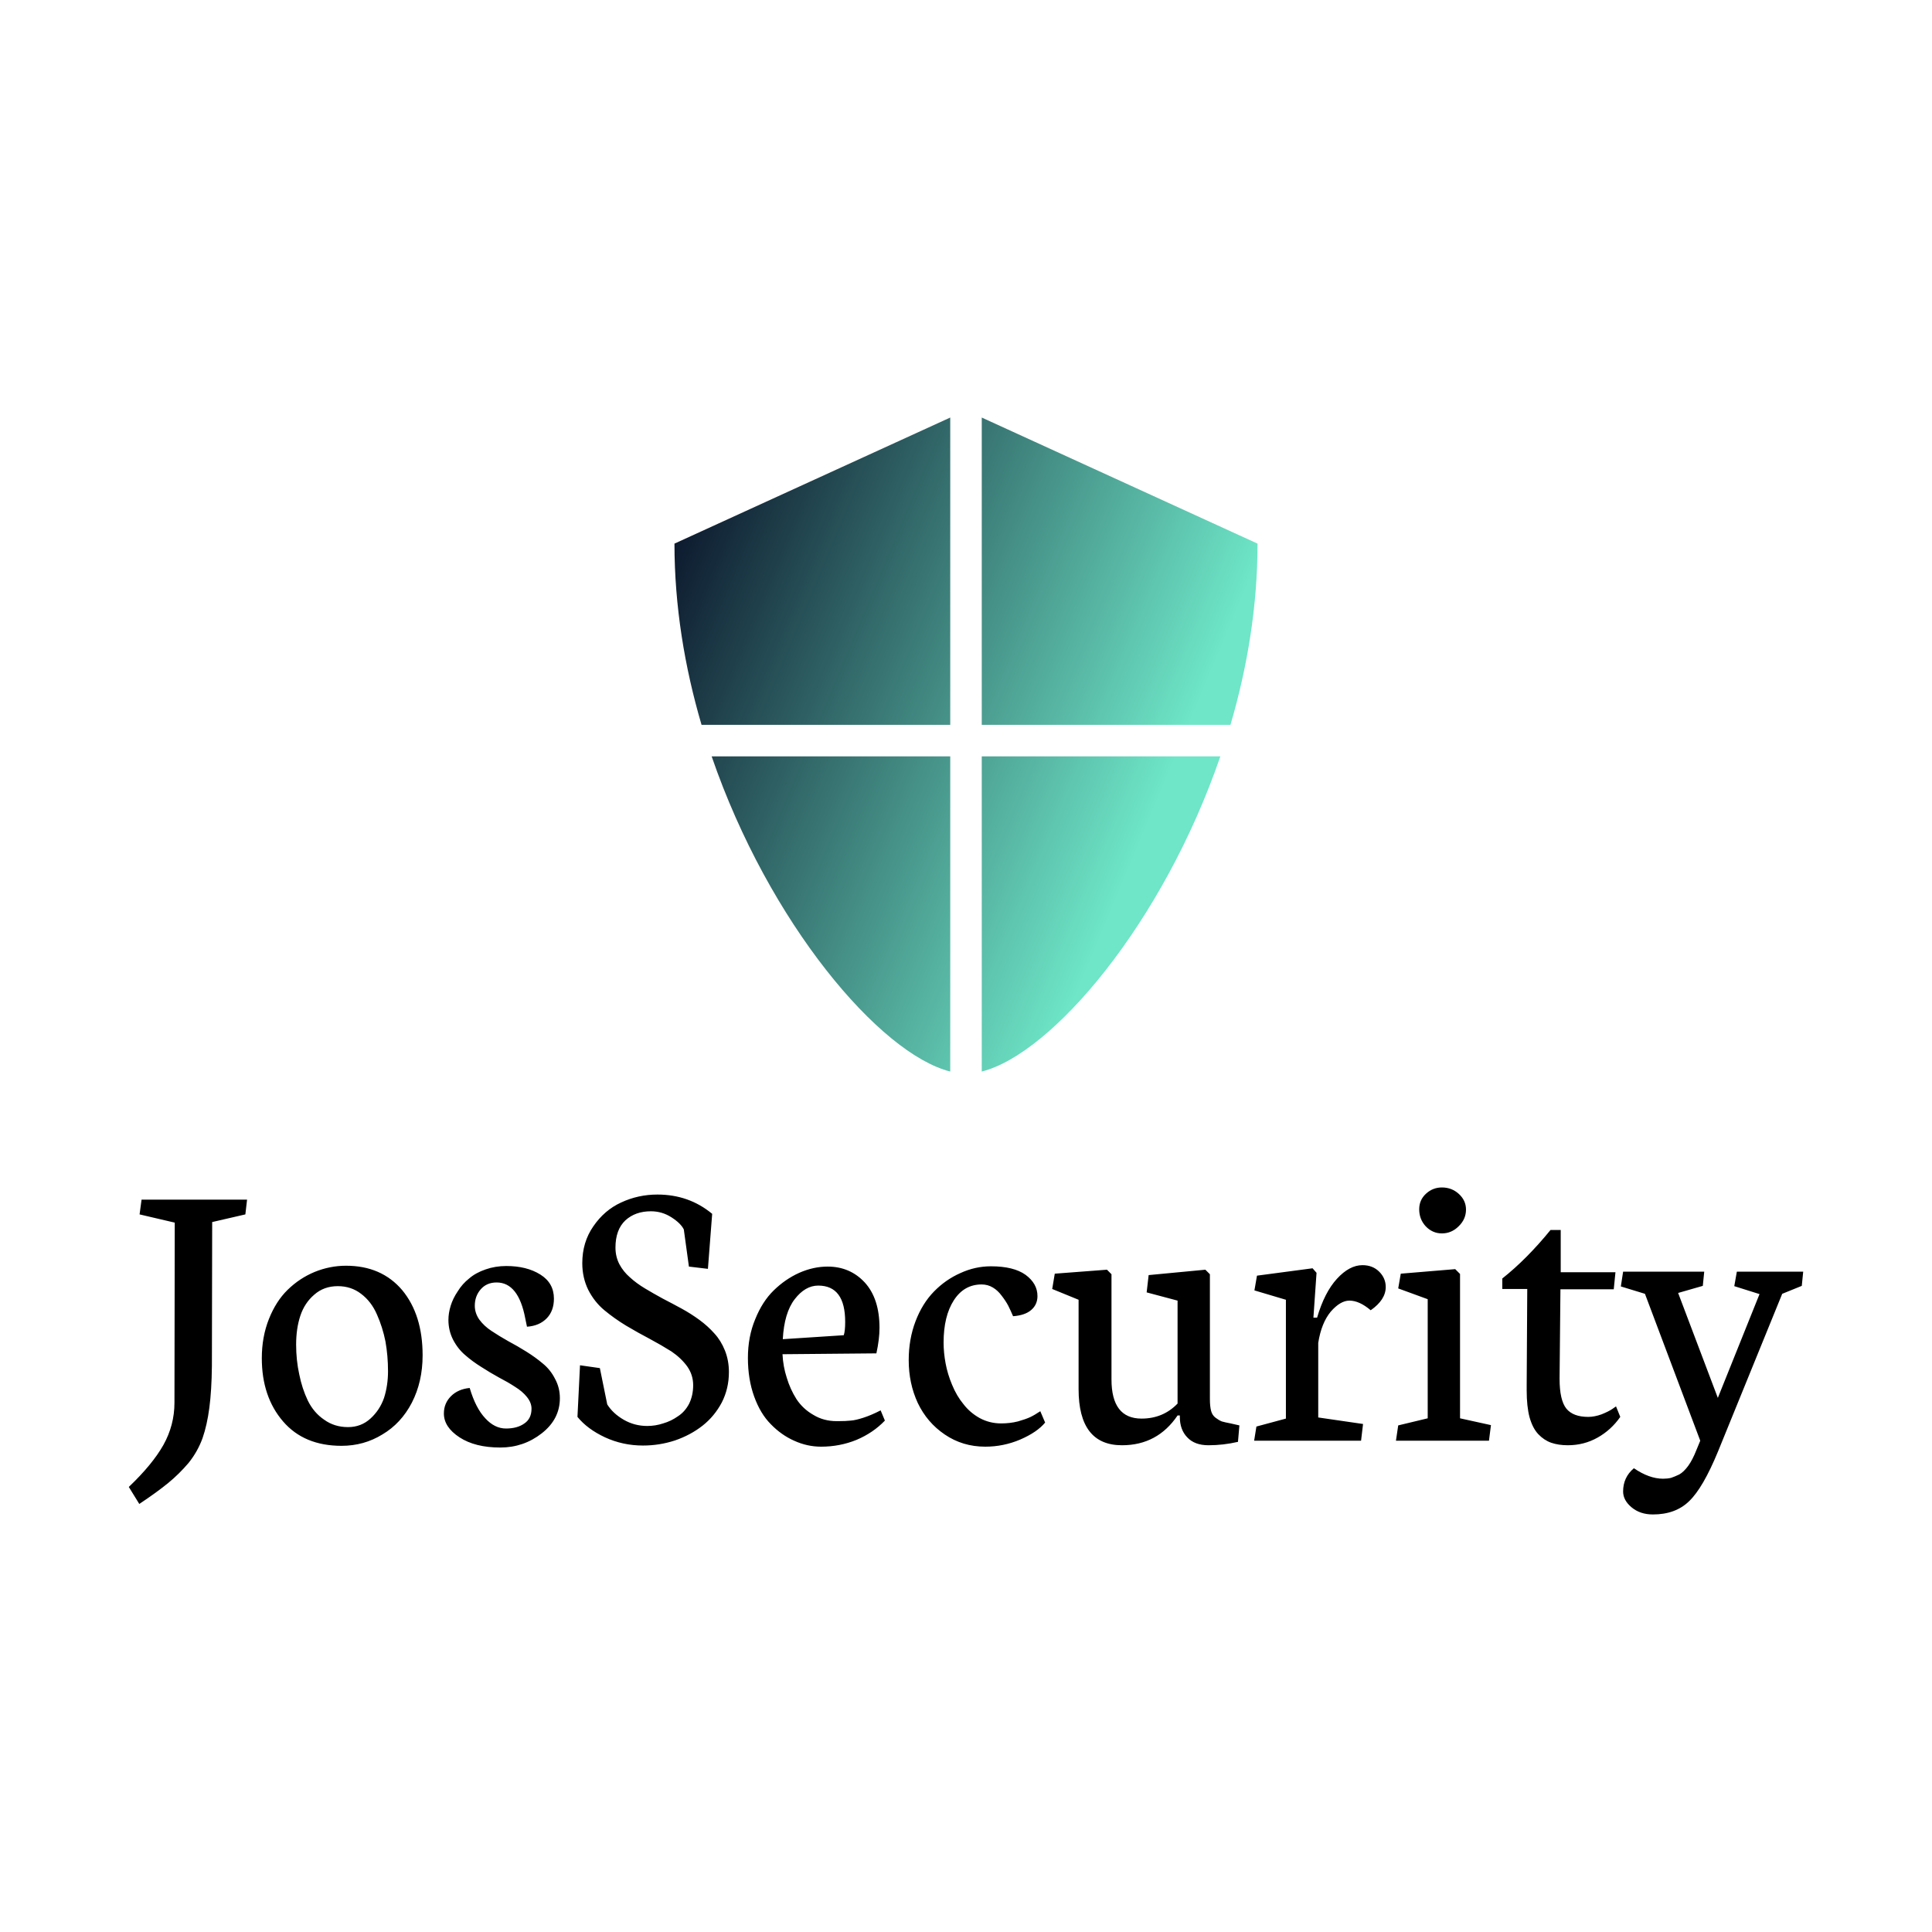
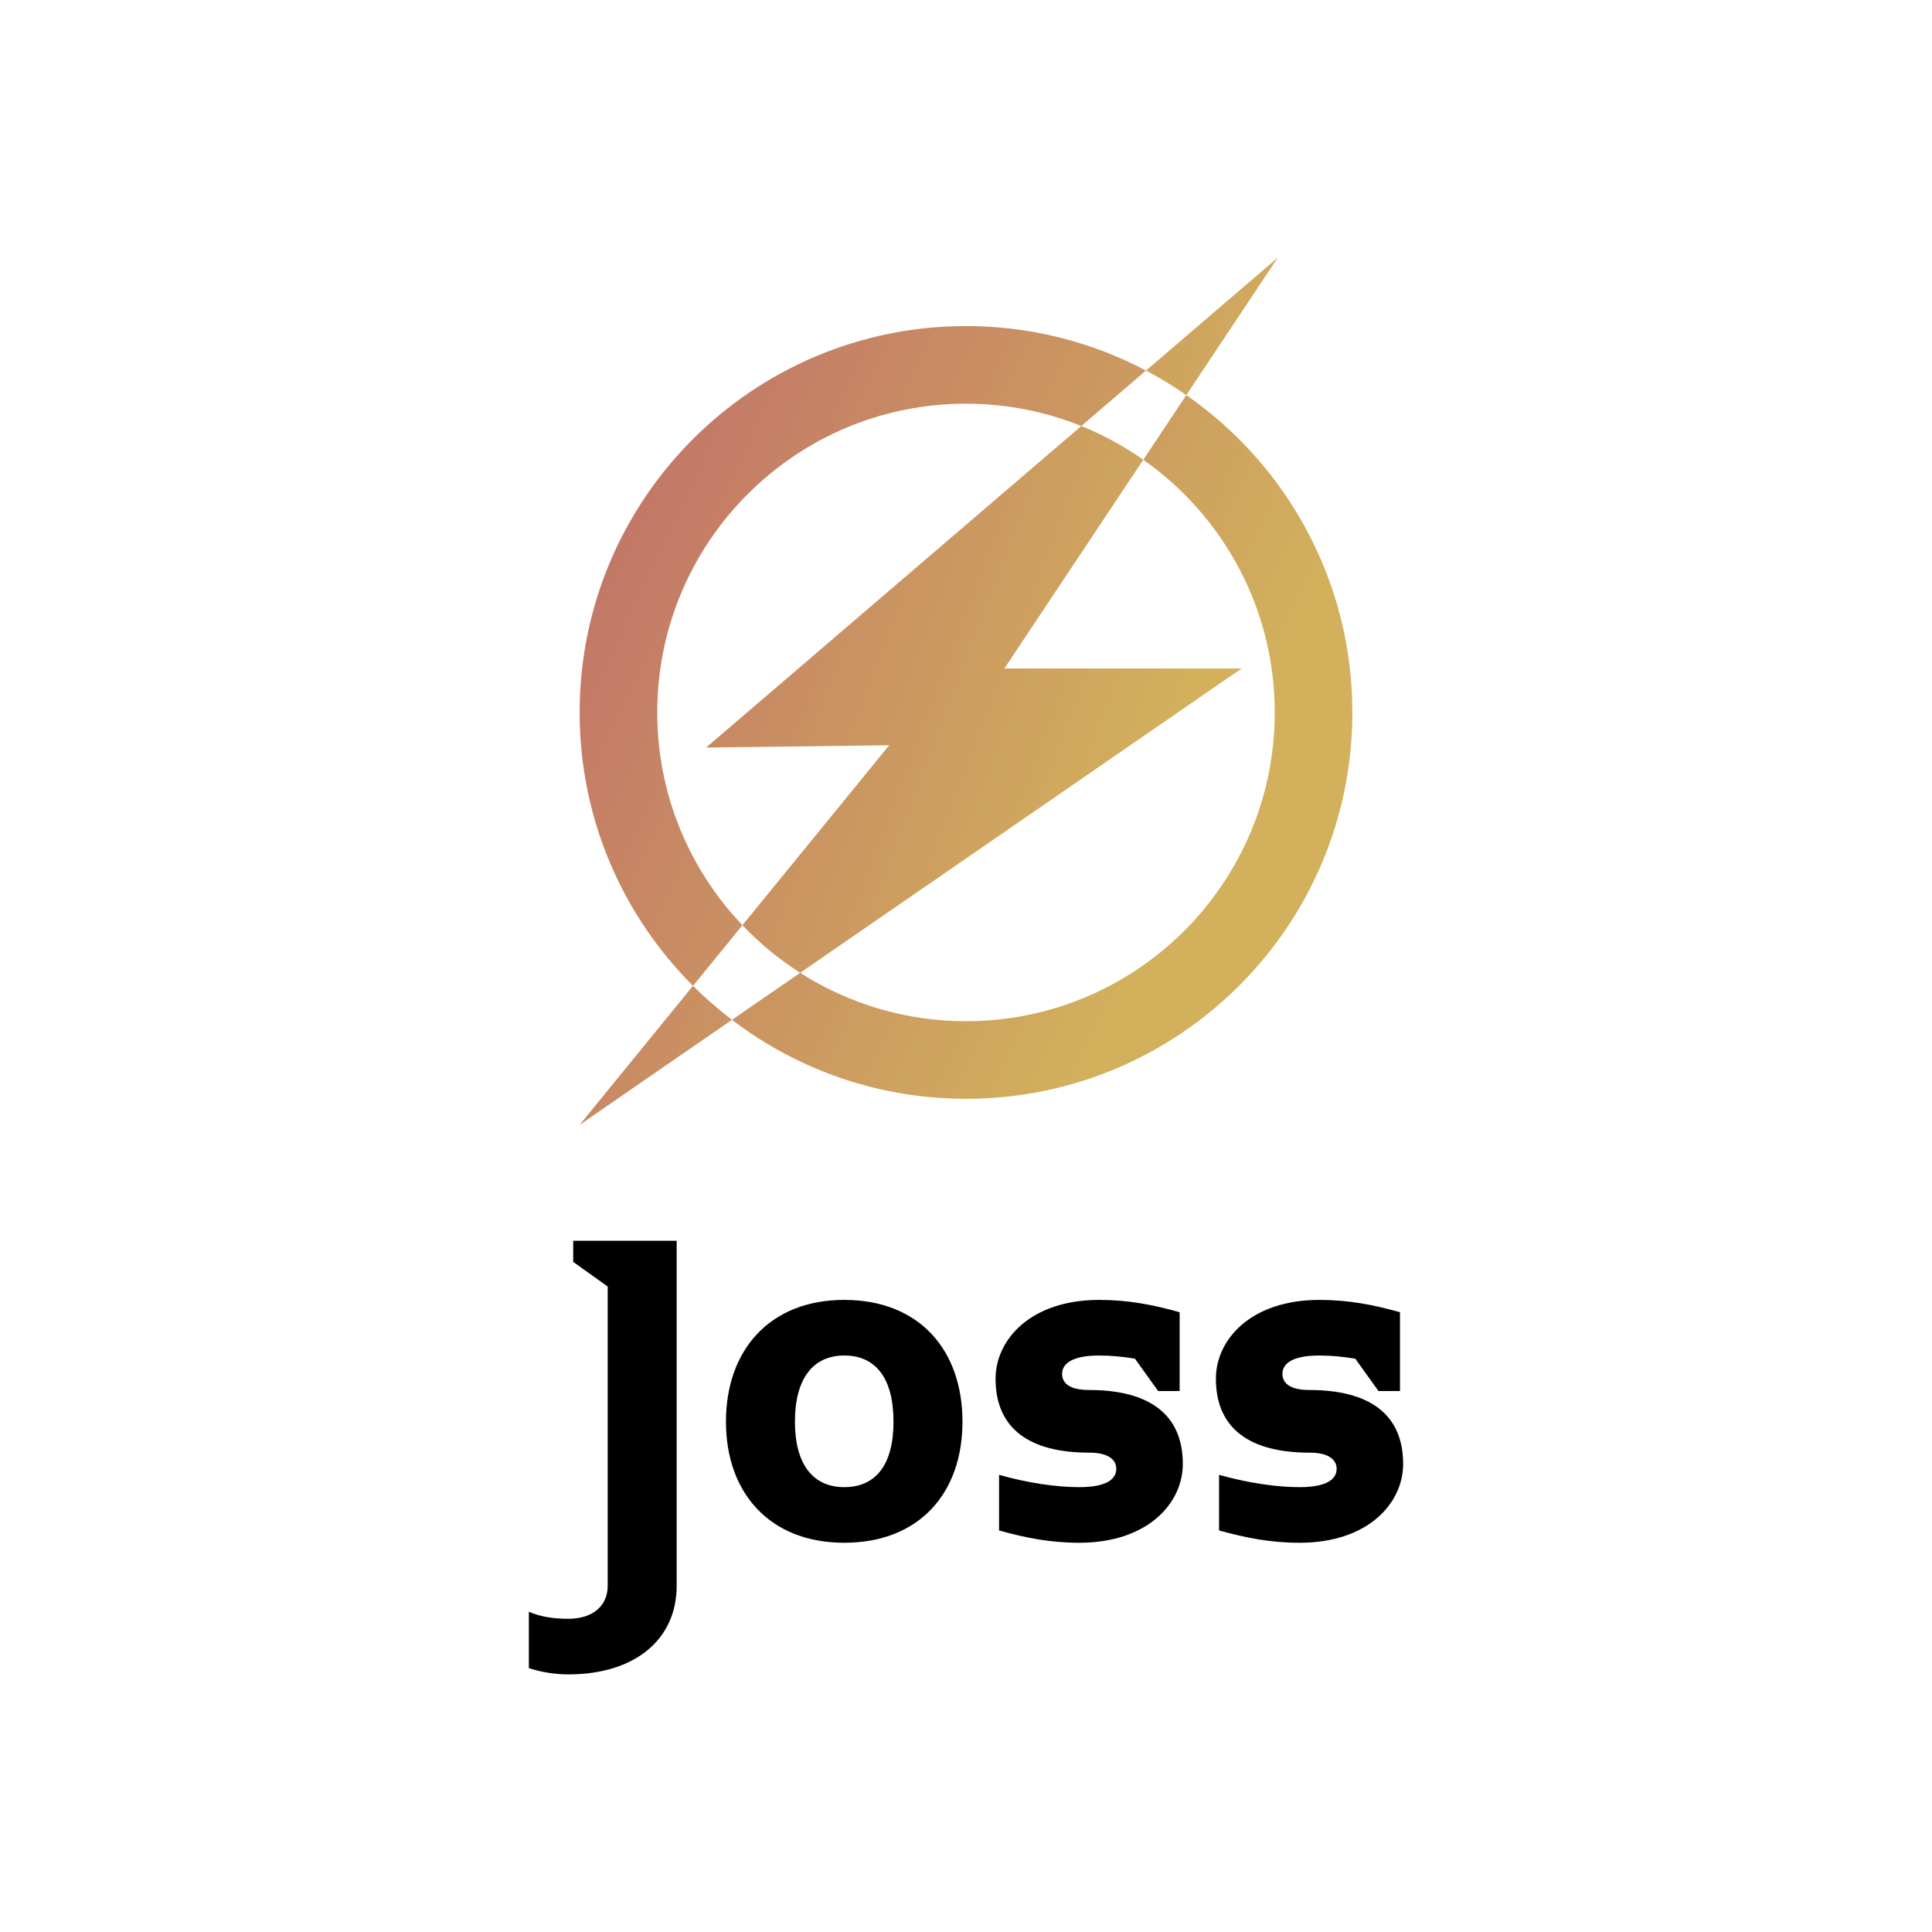
<svg xmlns="http://www.w3.org/2000/svg" data-v-fde0c5aa="" viewBox="0 0 300 300" class="iconAbove">
  <defs data-v-fde0c5aa="" />
  <rect data-v-fde0c5aa="" fill="transparent" x="0" y="0" width="300px" height="300px" class="logo-background-square" />
  <defs data-v-fde0c5aa="" />
-   <g data-v-fde0c5aa="" id="42a9963c-2daf-4737-bb62-5a194ab485db" fill="#000000" transform="matrix(4.403794,0,0,4.403794,20.9248,165.7158)">
-     <path d="M0.16 15.40L0.16 15.40L-0.21 14.80Q0.62 14.01 1.01 13.32Q1.40 12.62 1.40 11.83L1.40 11.83L1.41 5.48L0.17 5.19L0.24 4.67L3.96 4.67L3.90 5.19L2.73 5.46L2.72 10.54Q2.71 11.40 2.63 12.01Q2.55 12.62 2.39 13.08Q2.22 13.55 1.90 13.95Q1.57 14.34 1.18 14.66Q0.79 14.98 0.16 15.40ZM5.69 9.78L5.69 9.78Q5.69 10.33 5.80 10.83Q5.90 11.33 6.10 11.75Q6.31 12.18 6.68 12.43Q7.04 12.69 7.52 12.69L7.52 12.69Q7.98 12.69 8.31 12.39Q8.64 12.09 8.79 11.66Q8.93 11.22 8.93 10.72L8.93 10.72Q8.93 10.18 8.84 9.67Q8.74 9.17 8.54 8.72Q8.34 8.26 7.98 7.99Q7.63 7.72 7.16 7.72L7.16 7.72Q6.67 7.72 6.33 8.02Q5.99 8.31 5.84 8.76Q5.69 9.21 5.69 9.78ZM10.15 10.16L10.15 10.16Q10.15 11.09 9.77 11.83Q9.39 12.56 8.73 12.95Q8.08 13.35 7.29 13.35L7.29 13.35Q5.97 13.35 5.23 12.49Q4.48 11.62 4.48 10.26L4.48 10.26Q4.48 9.51 4.73 8.88Q4.98 8.25 5.39 7.85Q5.81 7.44 6.34 7.22Q6.88 7 7.45 7L7.45 7Q8.70 7 9.43 7.86Q10.15 8.73 10.15 10.16ZM13.83 9.15L13.83 9.15L13.77 8.86Q13.53 7.59 12.76 7.59L12.76 7.59Q12.41 7.59 12.20 7.83Q11.99 8.07 11.99 8.41L11.99 8.41Q11.99 8.67 12.15 8.90Q12.32 9.13 12.58 9.30Q12.85 9.48 13.17 9.66Q13.49 9.83 13.81 10.03Q14.13 10.23 14.39 10.45Q14.66 10.67 14.82 10.99Q14.99 11.30 14.99 11.67L14.99 11.67Q14.99 12.41 14.35 12.91Q13.71 13.41 12.89 13.41L12.89 13.41Q12.00 13.41 11.45 13.05Q10.90 12.69 10.90 12.21L10.90 12.21Q10.90 11.85 11.15 11.60Q11.40 11.35 11.81 11.31L11.81 11.31Q12.02 12.02 12.36 12.38Q12.69 12.74 13.09 12.74Q13.49 12.74 13.74 12.56Q13.99 12.39 13.99 12.04L13.99 12.04Q13.99 11.83 13.83 11.63Q13.67 11.43 13.41 11.27Q13.15 11.10 12.84 10.94Q12.53 10.77 12.22 10.57Q11.90 10.37 11.65 10.15Q11.39 9.93 11.22 9.60Q11.06 9.28 11.06 8.91L11.06 8.91Q11.06 8.67 11.14 8.41Q11.22 8.15 11.39 7.90Q11.55 7.64 11.79 7.45Q12.02 7.25 12.37 7.13Q12.71 7.01 13.10 7.01L13.10 7.01Q13.82 7.01 14.30 7.31Q14.78 7.61 14.78 8.16L14.78 8.16Q14.78 8.59 14.53 8.85Q14.27 9.12 13.83 9.15ZM20.36 5.17L20.21 7.11L19.54 7.03L19.36 5.72Q19.25 5.50 18.92 5.29Q18.59 5.08 18.20 5.08L18.20 5.08Q17.65 5.08 17.30 5.40Q16.95 5.73 16.95 6.36L16.95 6.36Q16.95 6.68 17.09 6.95Q17.23 7.21 17.46 7.41Q17.69 7.62 17.99 7.80Q18.29 7.98 18.62 8.16Q18.95 8.33 19.28 8.51Q19.61 8.69 19.91 8.91Q20.21 9.13 20.44 9.39Q20.67 9.64 20.81 9.99Q20.95 10.34 20.95 10.75L20.95 10.75Q20.95 11.33 20.70 11.82Q20.44 12.31 20.02 12.64Q19.60 12.97 19.05 13.16Q18.50 13.34 17.92 13.34L17.92 13.34Q17.21 13.34 16.58 13.05Q15.96 12.76 15.61 12.33L15.61 12.33L15.70 10.51L16.40 10.61L16.66 11.89Q16.86 12.21 17.24 12.43Q17.62 12.65 18.07 12.65L18.07 12.65Q18.36 12.65 18.63 12.56Q18.91 12.48 19.15 12.31Q19.40 12.15 19.55 11.86Q19.69 11.57 19.69 11.21Q19.69 10.85 19.48 10.55Q19.26 10.25 18.92 10.02Q18.57 9.80 18.16 9.58Q17.74 9.36 17.32 9.11Q16.91 8.86 16.56 8.57Q16.21 8.28 15.99 7.85Q15.78 7.42 15.78 6.91L15.78 6.91Q15.78 6.17 16.17 5.61Q16.56 5.04 17.15 4.77Q17.75 4.49 18.43 4.49L18.43 4.49Q19.54 4.49 20.36 5.17L20.36 5.17ZM26.15 10.09L26.15 10.09L22.84 10.12Q22.86 10.55 22.99 10.95Q23.11 11.35 23.33 11.70Q23.56 12.05 23.93 12.26Q24.29 12.48 24.75 12.48L24.75 12.48L24.79 12.48Q25.08 12.48 25.25 12.46Q25.41 12.45 25.69 12.36Q25.97 12.27 26.30 12.10L26.30 12.10L26.45 12.46Q26.04 12.89 25.45 13.14Q24.86 13.38 24.20 13.38L24.20 13.38Q23.71 13.38 23.25 13.17Q22.80 12.97 22.43 12.59Q22.06 12.22 21.84 11.61Q21.62 11.00 21.62 10.25L21.62 10.25Q21.62 9.50 21.88 8.88Q22.13 8.26 22.53 7.87Q22.94 7.47 23.43 7.25Q23.93 7.03 24.43 7.03L24.43 7.03Q25.22 7.03 25.74 7.59Q26.26 8.16 26.26 9.19L26.26 9.19Q26.26 9.59 26.15 10.09ZM22.85 9.59L22.85 9.59L25.00 9.45Q25.05 9.30 25.05 8.98L25.05 8.98Q25.05 7.70 24.10 7.70L24.10 7.70Q23.64 7.70 23.27 8.18Q22.90 8.66 22.85 9.59ZM30.55 12.56L30.55 12.56Q30.86 12.56 31.14 12.49Q31.42 12.41 31.57 12.34Q31.72 12.27 31.93 12.13L31.93 12.13L32.10 12.53Q31.82 12.87 31.22 13.13Q30.63 13.38 29.99 13.38L29.99 13.38Q29.19 13.38 28.56 12.95Q27.94 12.53 27.61 11.84Q27.29 11.15 27.29 10.33L27.29 10.33Q27.29 9.59 27.53 8.96Q27.77 8.33 28.18 7.91Q28.59 7.49 29.11 7.26Q29.63 7.02 30.19 7.02L30.19 7.02Q30.99 7.02 31.41 7.32Q31.83 7.63 31.83 8.07L31.83 8.07Q31.83 8.37 31.61 8.56Q31.39 8.75 30.97 8.78L30.97 8.78Q30.88 8.57 30.80 8.41Q30.71 8.24 30.57 8.06Q30.43 7.87 30.26 7.77Q30.08 7.66 29.86 7.66L29.86 7.66Q29.24 7.66 28.88 8.22Q28.52 8.78 28.52 9.71L28.52 9.71Q28.52 10.06 28.59 10.44Q28.66 10.82 28.82 11.20Q28.98 11.59 29.22 11.88Q29.45 12.18 29.79 12.37Q30.14 12.56 30.55 12.56ZM36.85 12.33L36.85 12.28L36.77 12.28Q36.06 13.33 34.81 13.33L34.81 13.33Q33.28 13.33 33.28 11.35L33.28 11.35L33.28 8.20L32.35 7.82L32.44 7.28L34.28 7.14L34.44 7.30L34.44 11.01Q34.44 12.39 35.50 12.39L35.50 12.39Q36.26 12.39 36.77 11.86L36.77 11.86L36.77 8.23L35.68 7.94L35.75 7.33L37.75 7.14L37.91 7.30L37.91 11.70Q37.91 11.95 37.95 12.11Q37.99 12.27 38.11 12.36Q38.23 12.45 38.33 12.49Q38.43 12.52 38.64 12.56L38.64 12.56L38.95 12.63L38.90 13.21Q38.38 13.33 37.86 13.33L37.86 13.33Q37.37 13.33 37.11 13.05Q36.85 12.78 36.85 12.33L36.85 12.33ZM43.58 8.57L43.58 8.57Q43.18 8.23 42.83 8.23L42.83 8.23Q42.51 8.23 42.17 8.62Q41.84 9.02 41.73 9.72L41.73 9.72L41.73 12.35L43.31 12.58L43.24 13.17L39.47 13.17L39.55 12.67L40.59 12.39L40.59 8.20L39.48 7.87L39.57 7.35L41.53 7.09L41.67 7.25L41.56 8.83L41.69 8.83Q41.95 7.94 42.39 7.46Q42.83 6.98 43.29 6.98L43.29 6.98Q43.65 6.98 43.88 7.21Q44.11 7.44 44.11 7.75L44.11 7.75Q44.11 8.20 43.58 8.57ZM44.47 13.17L44.55 12.63L45.59 12.38L45.59 8.18L44.55 7.80L44.64 7.28L46.56 7.12L46.73 7.29L46.73 12.38L47.82 12.62L47.75 13.17L44.47 13.17ZM46.09 4.24L46.09 4.24Q46.44 4.24 46.69 4.47Q46.94 4.70 46.94 5.02L46.94 5.02Q46.94 5.36 46.68 5.61Q46.43 5.86 46.09 5.86Q45.76 5.86 45.52 5.61Q45.29 5.36 45.29 5.01L45.29 5.01Q45.29 4.68 45.53 4.46Q45.77 4.24 46.09 4.24ZM49.92 5.74L49.92 5.74L50.28 5.74L50.28 7.23L52.21 7.23L52.15 7.83L50.27 7.83L50.24 10.94L50.24 10.99Q50.24 11.74 50.48 12.04Q50.72 12.33 51.25 12.33L51.25 12.33Q51.47 12.33 51.72 12.24Q51.97 12.14 52.10 12.05L52.10 12.05L52.23 11.96L52.38 12.33Q52.06 12.79 51.58 13.06Q51.10 13.33 50.53 13.33L50.53 13.33Q50.20 13.33 49.94 13.24Q49.69 13.15 49.49 12.94Q49.29 12.73 49.18 12.34Q49.08 11.96 49.08 11.40L49.08 11.40L49.08 11.19L49.10 7.82L48.22 7.82L48.22 7.45Q49.08 6.77 49.92 5.74ZM55.20 13.17L53.25 7.99L52.40 7.73L52.48 7.21L55.34 7.21L55.29 7.71L54.42 7.96L55.82 11.66L57.29 8.00L56.40 7.72L56.49 7.21L58.83 7.21L58.78 7.71L58.09 7.99L55.83 13.54Q55.30 14.83 54.81 15.30Q54.33 15.77 53.53 15.77L53.53 15.77Q53.08 15.77 52.78 15.52Q52.48 15.27 52.48 14.96L52.48 14.96Q52.48 14.46 52.86 14.14L52.86 14.14Q53.40 14.51 53.89 14.51L53.89 14.51Q54.04 14.51 54.17 14.48Q54.29 14.44 54.46 14.36Q54.62 14.27 54.78 14.05Q54.93 13.84 55.06 13.51L55.06 13.51L55.20 13.17Z" />
+   <g data-v-fde0c5aa="" id="8ca324a0-00fb-4ebd-8caa-05450f1e7190" fill="#000000" transform="matrix(5.465368,0,0,5.465368,86.71104,182.5011)">
+     <path d="M3.36 1.86L0.42 1.86L0.42 2.46L1.40 3.16L1.40 11.66C1.40 12.24 0.97 12.60 0.28 12.60C-0.15 12.60-0.52 12.54-0.84 12.40L-0.84 14C-0.52 14.11-0.10 14.18 0.28 14.18C2.16 14.18 3.36 13.20 3.36 11.66ZM11.48 7C11.48 4.96 10.25 3.54 8.12 3.54C6.01 3.54 4.76 4.96 4.76 7C4.76 9.03 6.01 10.44 8.12 10.44C10.25 10.44 11.48 9.03 11.48 7ZM9.52 7C9.52 8.22 9.02 8.86 8.12 8.86C7.24 8.86 6.72 8.22 6.72 7C6.72 5.77 7.24 5.12 8.12 5.12C9.02 5.12 9.52 5.77 9.52 7ZM17.74 8.20C17.74 6.78 16.77 6.10 15.08 6.10C14.53 6.10 14.31 5.91 14.31 5.64C14.31 5.38 14.55 5.12 15.36 5.12C15.68 5.12 16.02 5.15 16.38 5.21L17.04 6.13L17.65 6.13L17.65 3.89C16.90 3.68 16.20 3.54 15.36 3.54C13.43 3.54 12.42 4.66 12.42 5.78C12.42 7.21 13.40 7.88 15.08 7.88C15.64 7.88 15.85 8.09 15.85 8.34C15.85 8.61 15.61 8.86 14.80 8.86C14.14 8.86 13.33 8.74 12.52 8.51L12.52 10.09C13.27 10.30 13.97 10.44 14.80 10.44C16.74 10.44 17.74 9.32 17.74 8.20ZM24.00 8.20C24.00 6.78 23.03 6.10 21.34 6.10C20.79 6.10 20.57 5.91 20.57 5.64C20.57 5.38 20.80 5.12 21.62 5.12C21.94 5.12 22.27 5.15 22.64 5.21L23.30 6.13L23.91 6.13L23.91 3.89C23.16 3.68 22.46 3.54 21.62 3.54C19.68 3.54 18.68 4.66 18.68 5.78C18.68 7.21 19.66 7.88 21.34 7.88C21.90 7.88 22.11 8.09 22.11 8.34C22.11 8.61 21.87 8.86 21.06 8.86C20.40 8.86 19.59 8.74 18.77 8.51L18.77 10.09C19.53 10.30 20.23 10.44 21.06 10.44C23.00 10.44 24.00 9.32 24.00 8.20Z" />
  </g>
  <defs data-v-fde0c5aa="">
-     <linearGradient data-v-fde0c5aa="" gradientTransform="rotate(25)" id="f35c6545-ebed-4780-a9c3-94e3e084563f" x1="0%" y1="0%" x2="100%" y2="0%">
-       <stop data-v-fde0c5aa="" offset="0%" stop-color="#050922" stop-opacity="1" />
-       <stop data-v-fde0c5aa="" offset="100%" stop-color="#6EE6C7" stop-opacity="1" />
+     <linearGradient data-v-fde0c5aa="" gradientTransform="rotate(25)" id="12e62b8c-122d-4d9d-a1c0-3458ef4333df" x1="0%" y1="0%" x2="100%" y2="0%">
+       <stop data-v-fde0c5aa="" offset="0%" stop-color="#C06D69" stop-opacity="1" />
+       <stop data-v-fde0c5aa="" offset="100%" stop-color="#D2B05C" stop-opacity="1" />
    </linearGradient>
  </defs>
-   <g data-v-fde0c5aa="" id="48bb6aac-f704-4eca-8e93-ec9974fca89a" stroke="none" fill="url(#f35c6545-ebed-4780-a9c3-94e3e084563f)" transform="matrix(1.223512,0,0,1.223512,88.8244,53.82477)">
-     <path style="marker:none" d="M48 9L13 25c0 7.916 1.29 15.7 3.438 23H48zm4 0v39h31.563C85.71 40.7 87 32.916 87 25zM17.719 52C25.002 73.17 39.062 89.75 48 92V52zM52 52v40c8.938-2.25 22.998-18.83 30.281-40z" color="#000" stroke-width="4" overflow="visible" />
+   <g data-v-fde0c5aa="" id="d5d7c3ec-9fc3-445f-a832-71b45d844384" stroke="none" fill="url(#12e62b8c-122d-4d9d-a1c0-3458ef4333df)" transform="matrix(1.648145,0,0,1.648145,75.83429,33.16679)">
+     <path d="m65.756 17.101-4.053 6.09c7.487 5.263 12.385 13.96 12.385 23.808 0 16.064-13.023 29.09-29.088 29.09a28.95 28.95 0 0 1-15.624-4.559l-6.424 4.43a36.25 36.25 0 0 0 22.047 7.439c20.104 0 36.402-16.295 36.402-36.4 0-12.388-6.192-23.324-15.645-29.898M15.911 46.998C15.911 30.933 28.935 17.91 45 17.91c3.841 0 7.504.752 10.863 2.104l6.096-5.225A36.2 36.2 0 0 0 45 10.597c-20.104 0-36.401 16.297-36.401 36.401 0 10.062 4.083 19.17 10.681 25.758l4.656-5.711c-4.969-5.217-8.025-12.274-8.025-20.047" />
+     <path d="m20.519 50.305 17.243-.215-13.827 16.955a29.2 29.2 0 0 0 5.441 4.484L70.97 42.854H48.619L61.703 23.19a29 29 0 0 0-5.841-3.176zM8.598 85.854l14.354-9.895a37 37 0 0 1-3.673-3.203zM74.376 4.146 61.958 14.789a36 36 0 0 1 3.798 2.312z" />
  </g>
</svg>
